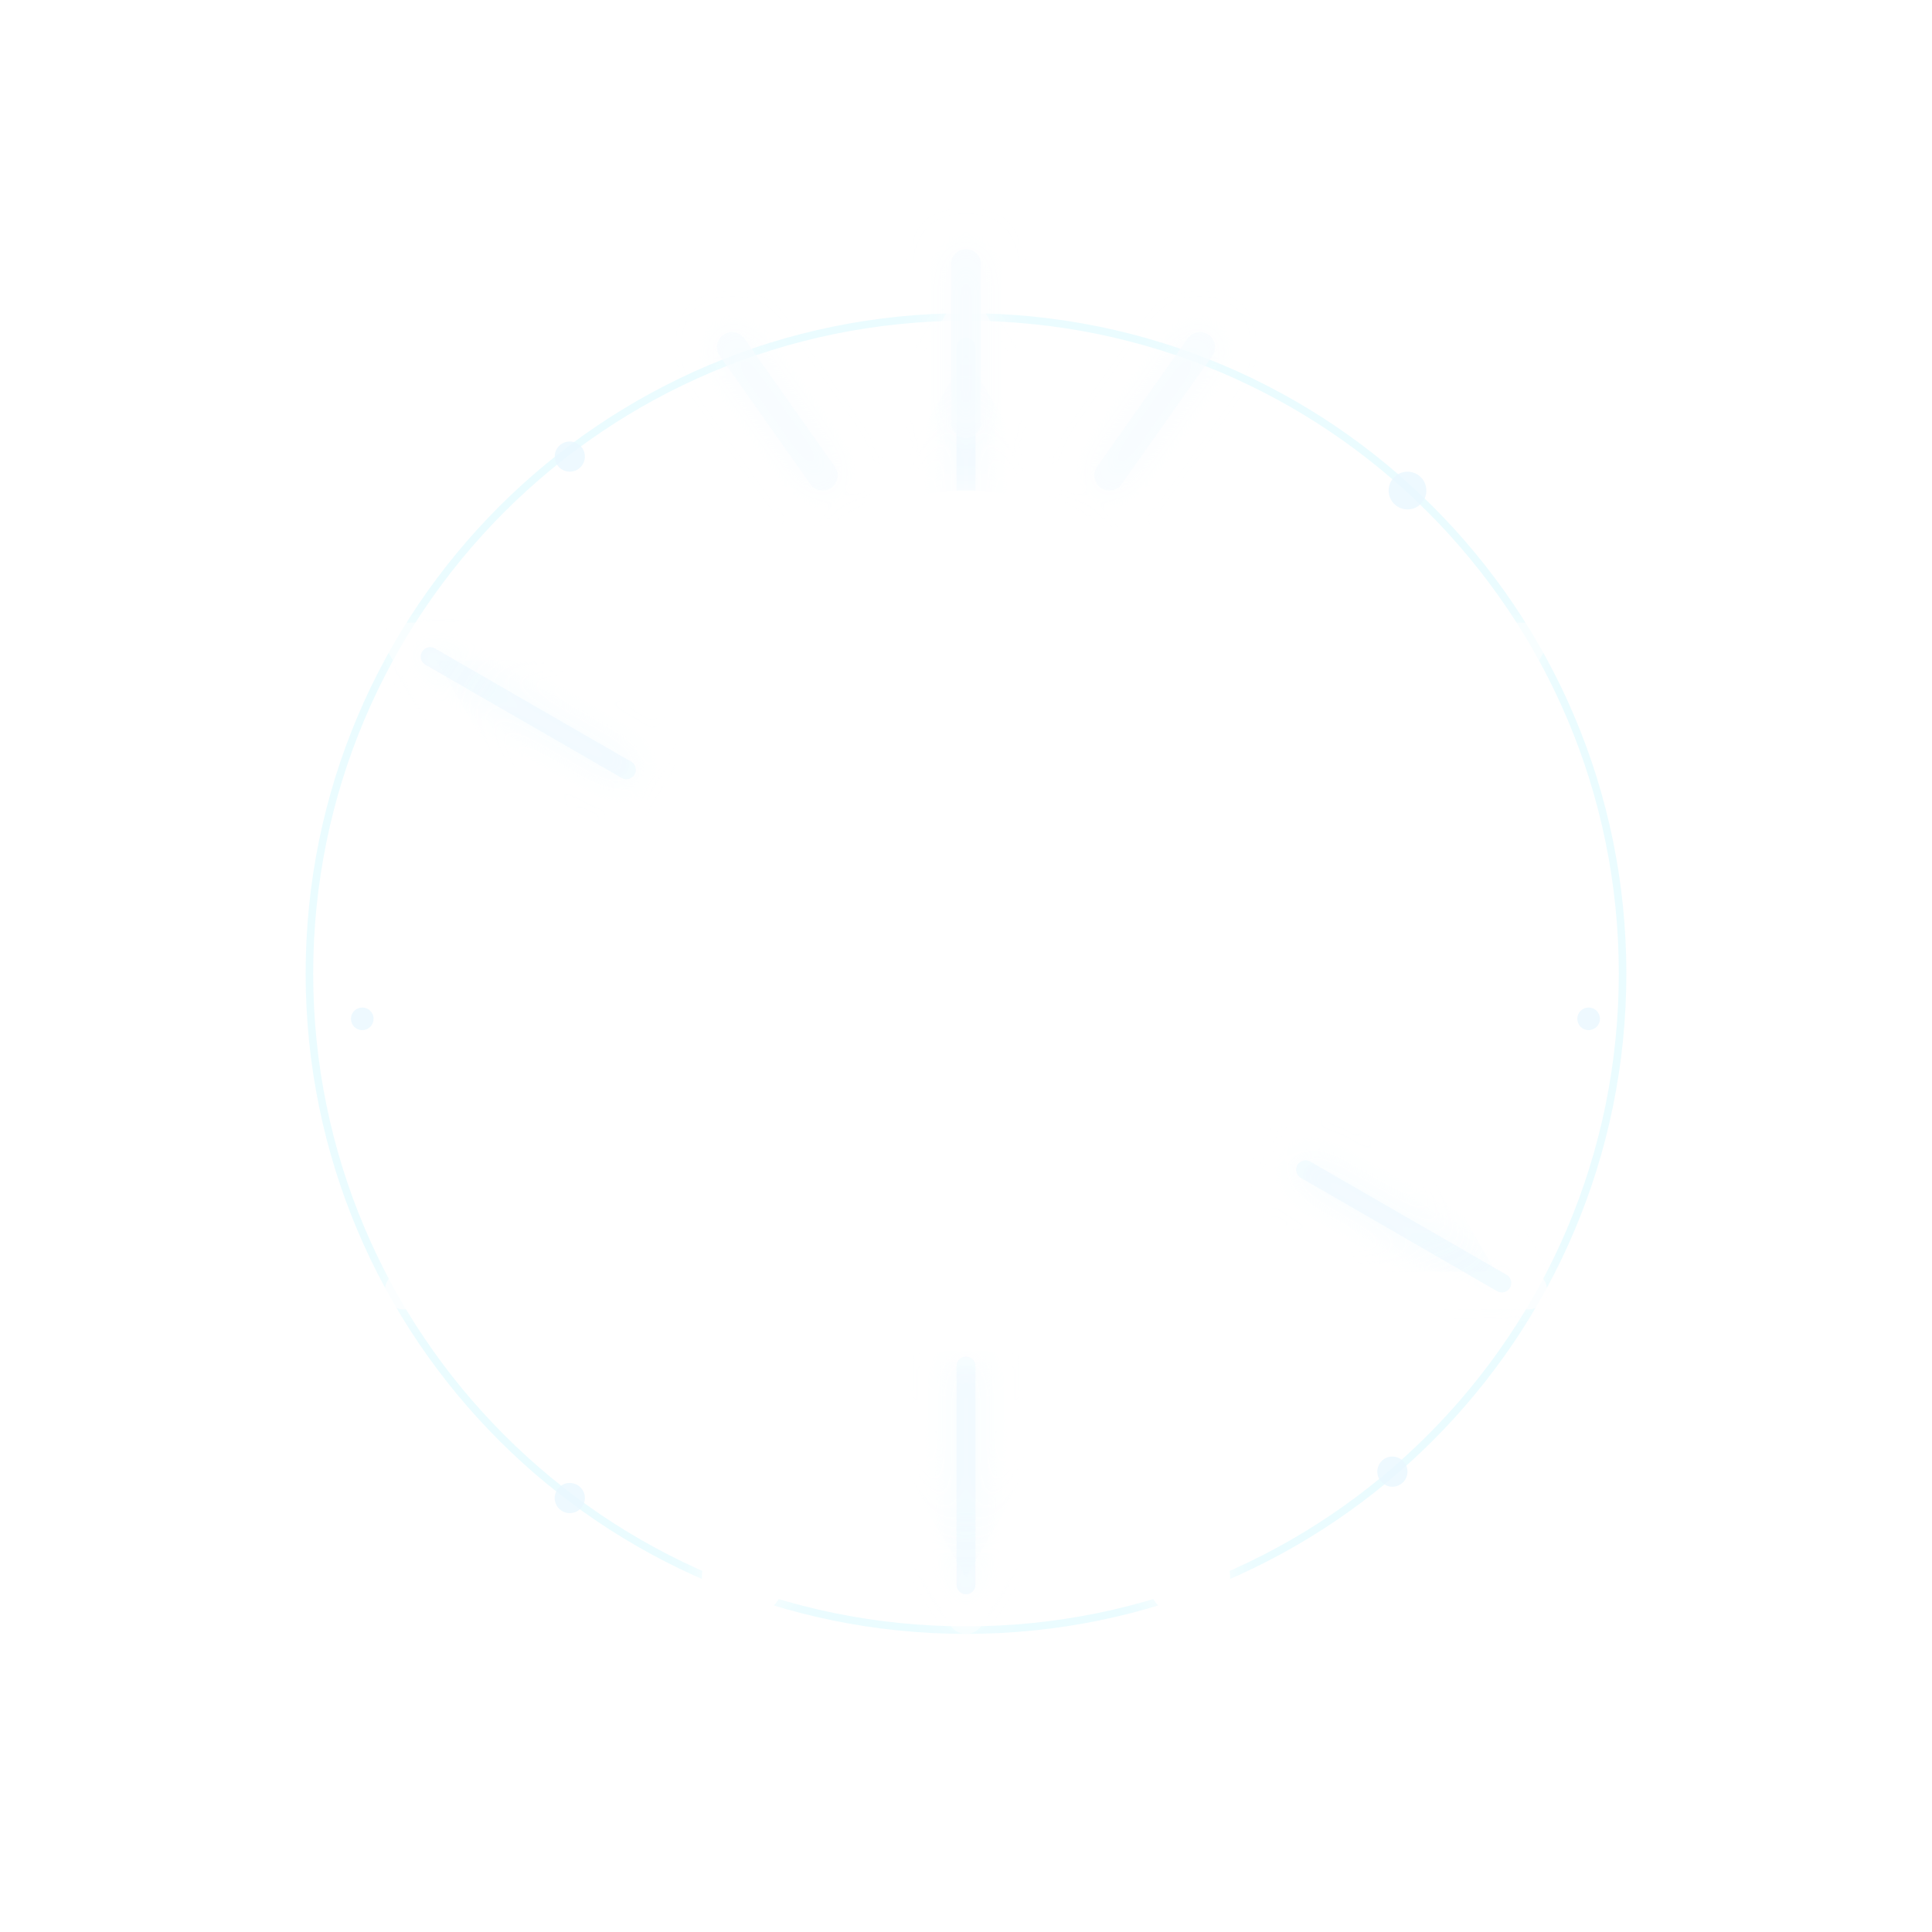
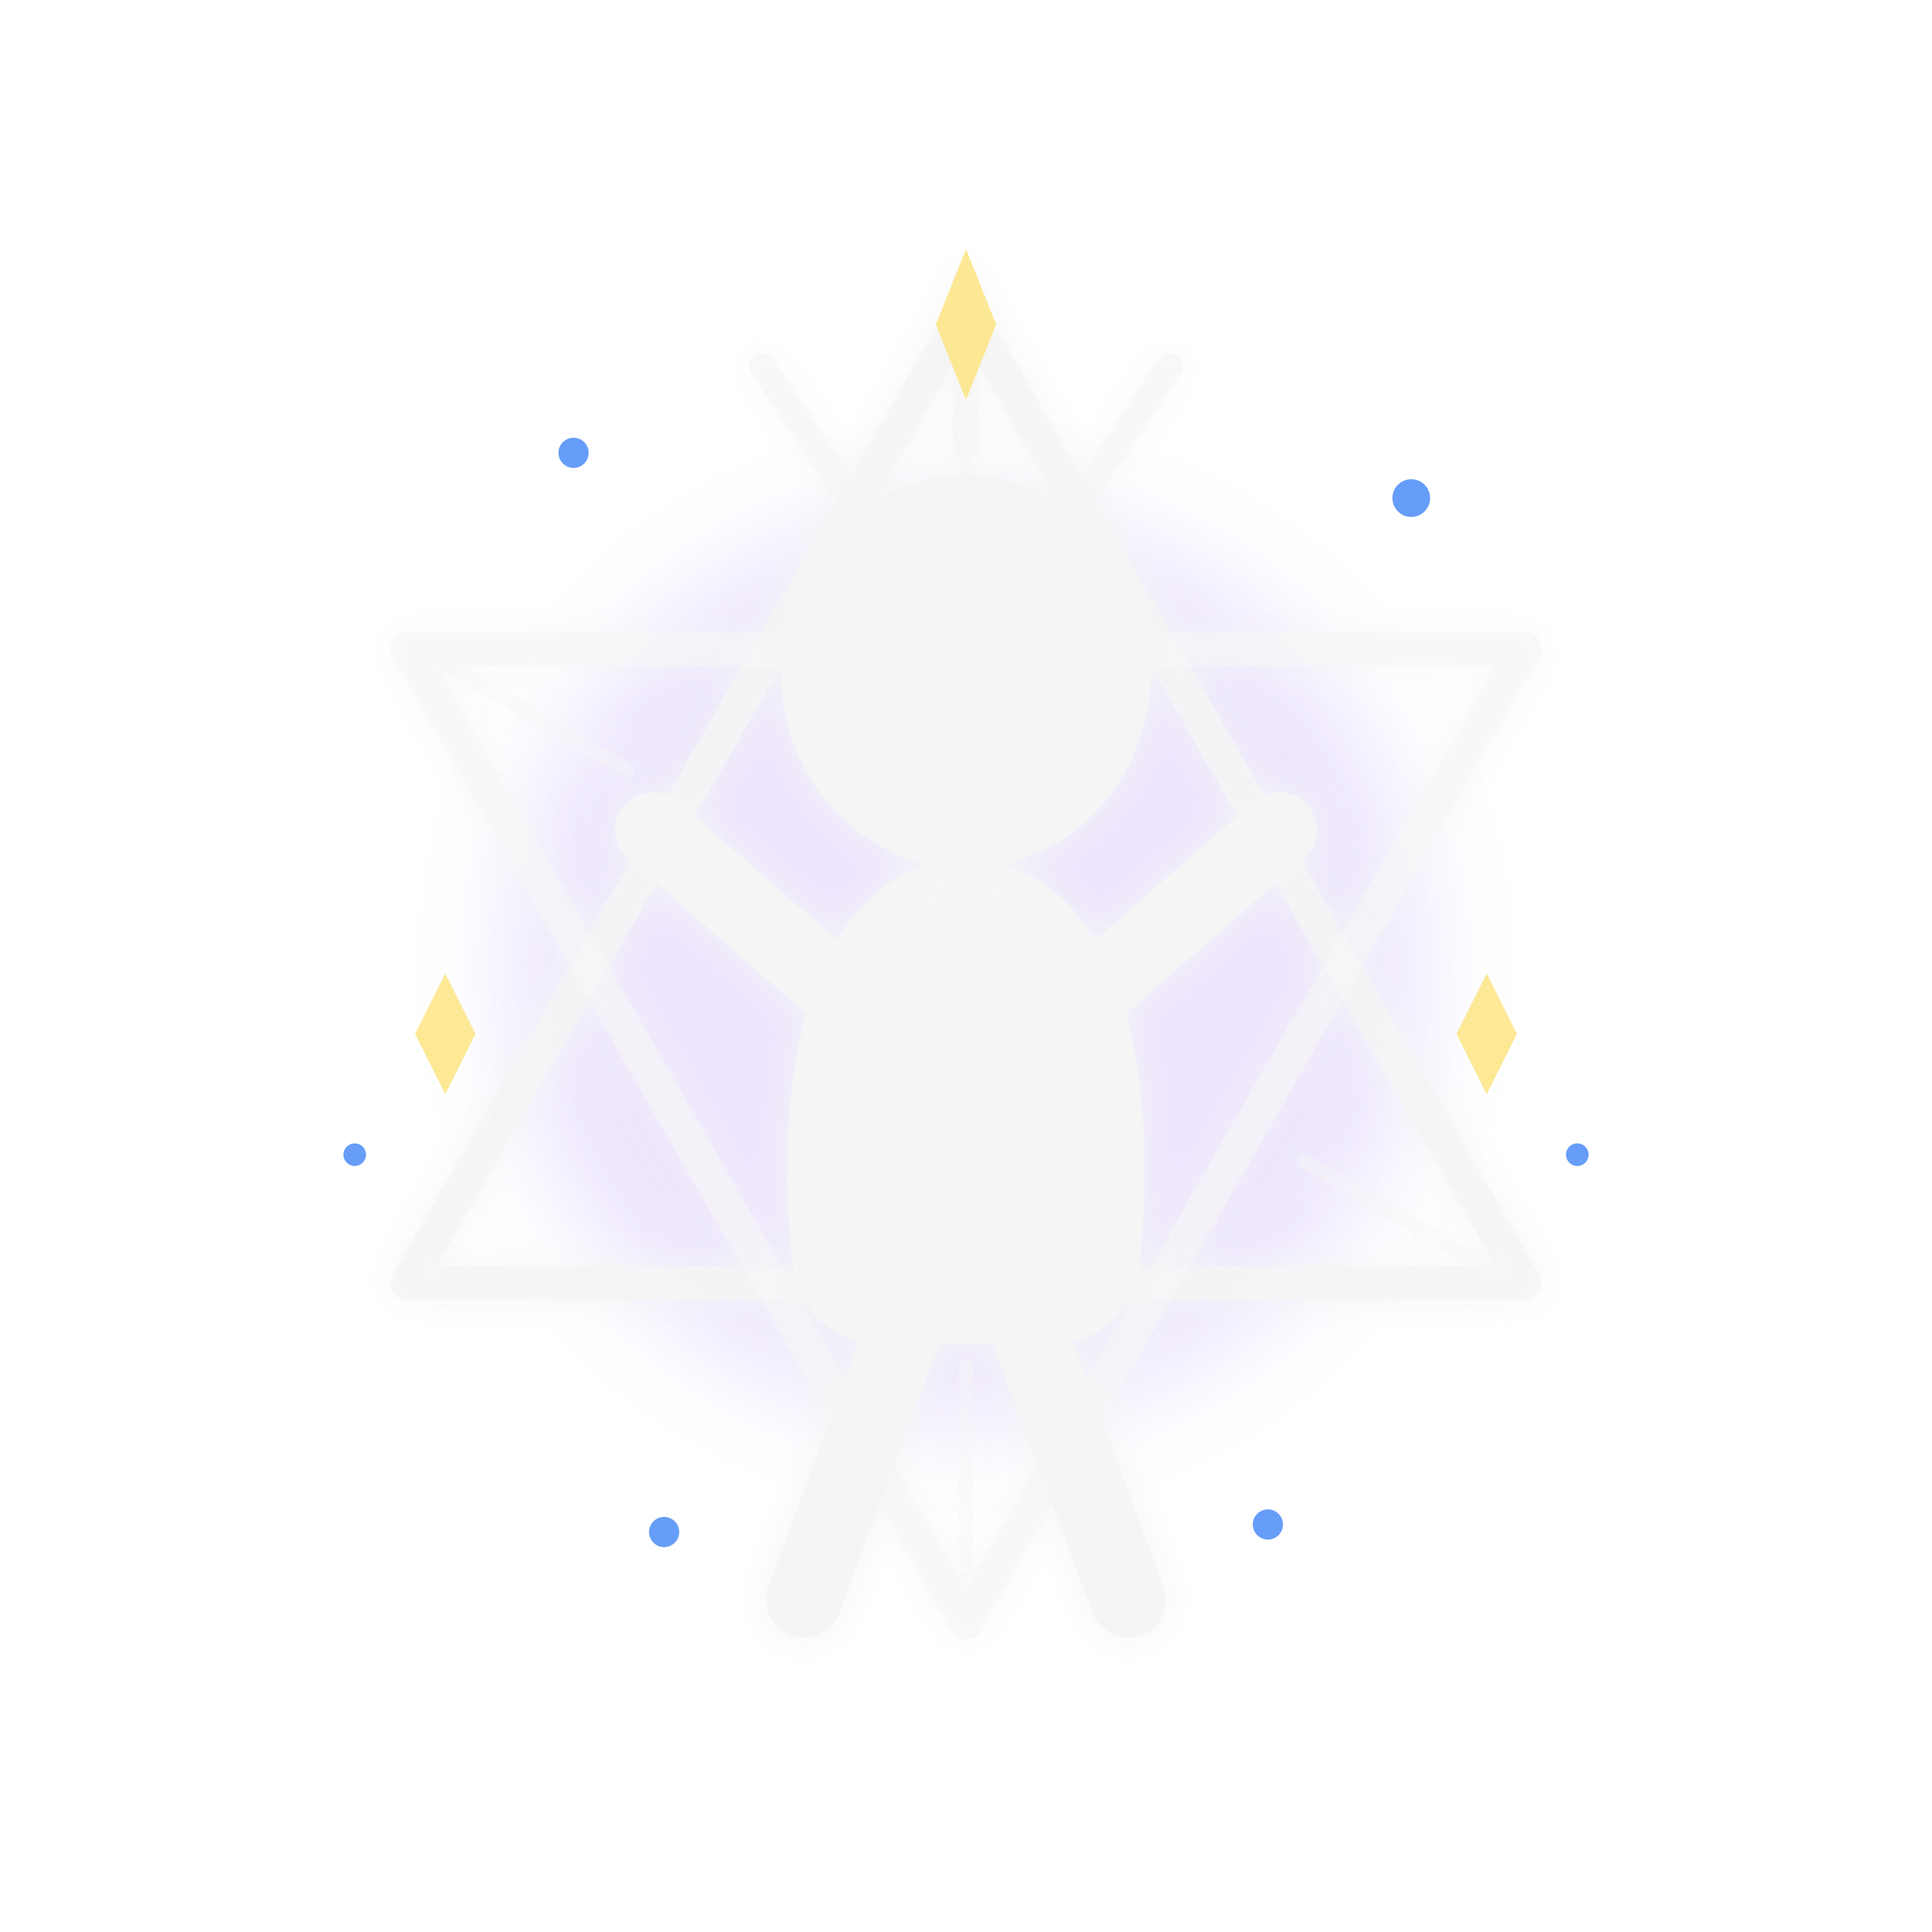
<svg xmlns="http://www.w3.org/2000/svg" viewBox="0 0 512 512" role="img" aria-label="Ascension System transparent mark">
  <defs>
-     <linearGradient id="body" x1="256" x2="256" y1="142" y2="372">
-       <stop offset="0" stop-color="#ffffff" />
-       <stop offset="0.46" stop-color="#7eeaff" />
-       <stop offset="1" stop-color="#226dff" />
+     <linearGradient id="hex" x1="108" x2="404" y1="92" y2="420">
+       <stop offset="0" stop-color="#F5F5F5" />
+       <stop offset="0.45" stop-color="#8B5CF6" />
+       <stop offset="1" stop-color="#3B82F6" />
    </linearGradient>
-     <linearGradient id="line" x1="96" x2="416" y1="96" y2="416">
-       <stop offset="0" stop-color="#ffffff" />
-       <stop offset="0.5" stop-color="#5ce8ff" />
-       <stop offset="1" stop-color="#2f7dff" />
+     <linearGradient id="figure" x1="256" x2="256" y1="126" y2="392">
+       <stop offset="0" stop-color="#F5F5F5" />
+       <stop offset="0.44" stop-color="#93C5FD" />
+       <stop offset="1" stop-color="#3B82F6" />
    </linearGradient>
-     <filter id="glow" x="-50%" y="-50%" width="200%" height="200%">
+     <linearGradient id="gold" x1="178" x2="334" y1="118" y2="404">
+       <stop offset="0" stop-color="#FDE68A" />
+       <stop offset="1" stop-color="#FBBF24" />
+     </linearGradient>
+     <filter id="glow" x="-55%" y="-55%" width="210%" height="210%">
      <feGaussianBlur stdDeviation="5" result="blur" />
      <feMerge>
        <feMergeNode in="blur" />
        <feMergeNode in="SourceGraphic" />
      </feMerge>
    </filter>
+     <filter id="soft" x="-40%" y="-40%" width="180%" height="180%">
+       <feGaussianBlur stdDeviation="12" />
+     </filter>
  </defs>
-   <circle cx="256" cy="258" r="174" fill="none" stroke="#57e7ff" stroke-opacity=".12" stroke-width="2" />
-   <g filter="url(#glow)" opacity=".92">
-     <path d="M256 84 405 342H107Z" fill="none" stroke="url(#line)" stroke-width="10" stroke-linejoin="round" stroke-opacity=".82" />
-     <path d="M256 428 107 170h298Z" fill="none" stroke="url(#line)" stroke-width="10" stroke-linejoin="round" stroke-opacity=".58" />
-     <path d="M256 92v58M256 362v58M114 174l52 30M346 310l52 30" fill="none" stroke="#eaf8ff" stroke-width="5" stroke-linecap="round" stroke-opacity=".58" />
+   <circle cx="256" cy="256" r="122" fill="#8B5CF6" opacity=".16" filter="url(#soft)" />
+   <g filter="url(#glow)" opacity=".94">
+     <path d="M256 82 404 340H108Z" fill="none" stroke="url(#hex)" stroke-width="9" stroke-linejoin="round" stroke-opacity=".9" />
+     <path d="M256 430 108 172h296Z" fill="none" stroke="url(#hex)" stroke-width="9" stroke-linejoin="round" stroke-opacity=".68" />
+     <path d="M256 96v54M256 362v54M118 176l48 28M346 308l48 28" fill="none" stroke="#F5F5F5" stroke-width="4" stroke-linecap="round" stroke-opacity=".46" />
  </g>
  <g filter="url(#glow)">
-     <path d="M256 130c32 0 58 27 58 61s-26 61-58 61-58-27-58-61 26-61 58-61Z" fill="url(#body)" />
-     <path d="M206 272c10-19 28-30 50-30s40 11 50 30l30 58c7 13-3 28-18 28H194c-15 0-25-15-18-28Z" fill="url(#body)" opacity=".94" />
-     <path d="M206 273 160 229M306 273l46-44M230 352l-33 66M282 352l33 66" fill="none" stroke="url(#body)" stroke-width="22" stroke-linecap="round" />
-     <path d="M256 112v-42M218 126l-24-34M294 126l24-34" fill="none" stroke="#f8fdff" stroke-width="8" stroke-linecap="round" stroke-opacity=".72" />
+     <path d="M256 126c27 0 49 23 49 52s-22 52-49 52-49-23-49-52 22-52 49-52Z" fill="url(#figure)" />
+     <path d="M226 243c8-10 18-15 30-15s22 5 30 15c15 20 20 51 16 92-1 12-11 21-23 21h-46c-12 0-22-9-23-21-4-41 1-72 16-92Z" fill="url(#figure)" opacity=".96" />
+     <path d="M226 266 173 220M286 266l53-46M239 354l-26 70M273 354l26 70" fill="none" stroke="url(#figure)" stroke-width="20" stroke-linecap="round" />
+     <path d="M256 118v-44M224 130l-22-33M288 130l22-33" fill="none" stroke="#F5F5F5" stroke-width="7" stroke-linecap="round" stroke-opacity=".62" />
  </g>
-   <g fill="#eaf8ff" opacity=".82">
-     <circle cx="151" cy="121" r="4" />
-     <circle cx="373" cy="130" r="5" />
-     <circle cx="96" cy="270" r="3" />
-     <circle cx="421" cy="270" r="3" />
-     <circle cx="151" cy="397" r="4" />
-     <circle cx="369" cy="390" r="4" />
+   <g fill="url(#gold)" opacity=".9">
+     <path d="M256 66 264 86 256 106 248 86Z" />
+     <path d="M118 258 126 274 118 290 110 274Z" />
+     <path d="M394 258 402 274 394 290 386 274Z" />
+   </g>
+   <g fill="#3B82F6" opacity=".78">
+     <circle cx="152" cy="120" r="4" />
+     <circle cx="374" cy="132" r="5" />
+     <circle cx="94" cy="306" r="3" />
+     <circle cx="418" cy="306" r="3" />
+     <circle cx="176" cy="406" r="4" />
+     <circle cx="336" cy="404" r="4" />
  </g>
</svg>
